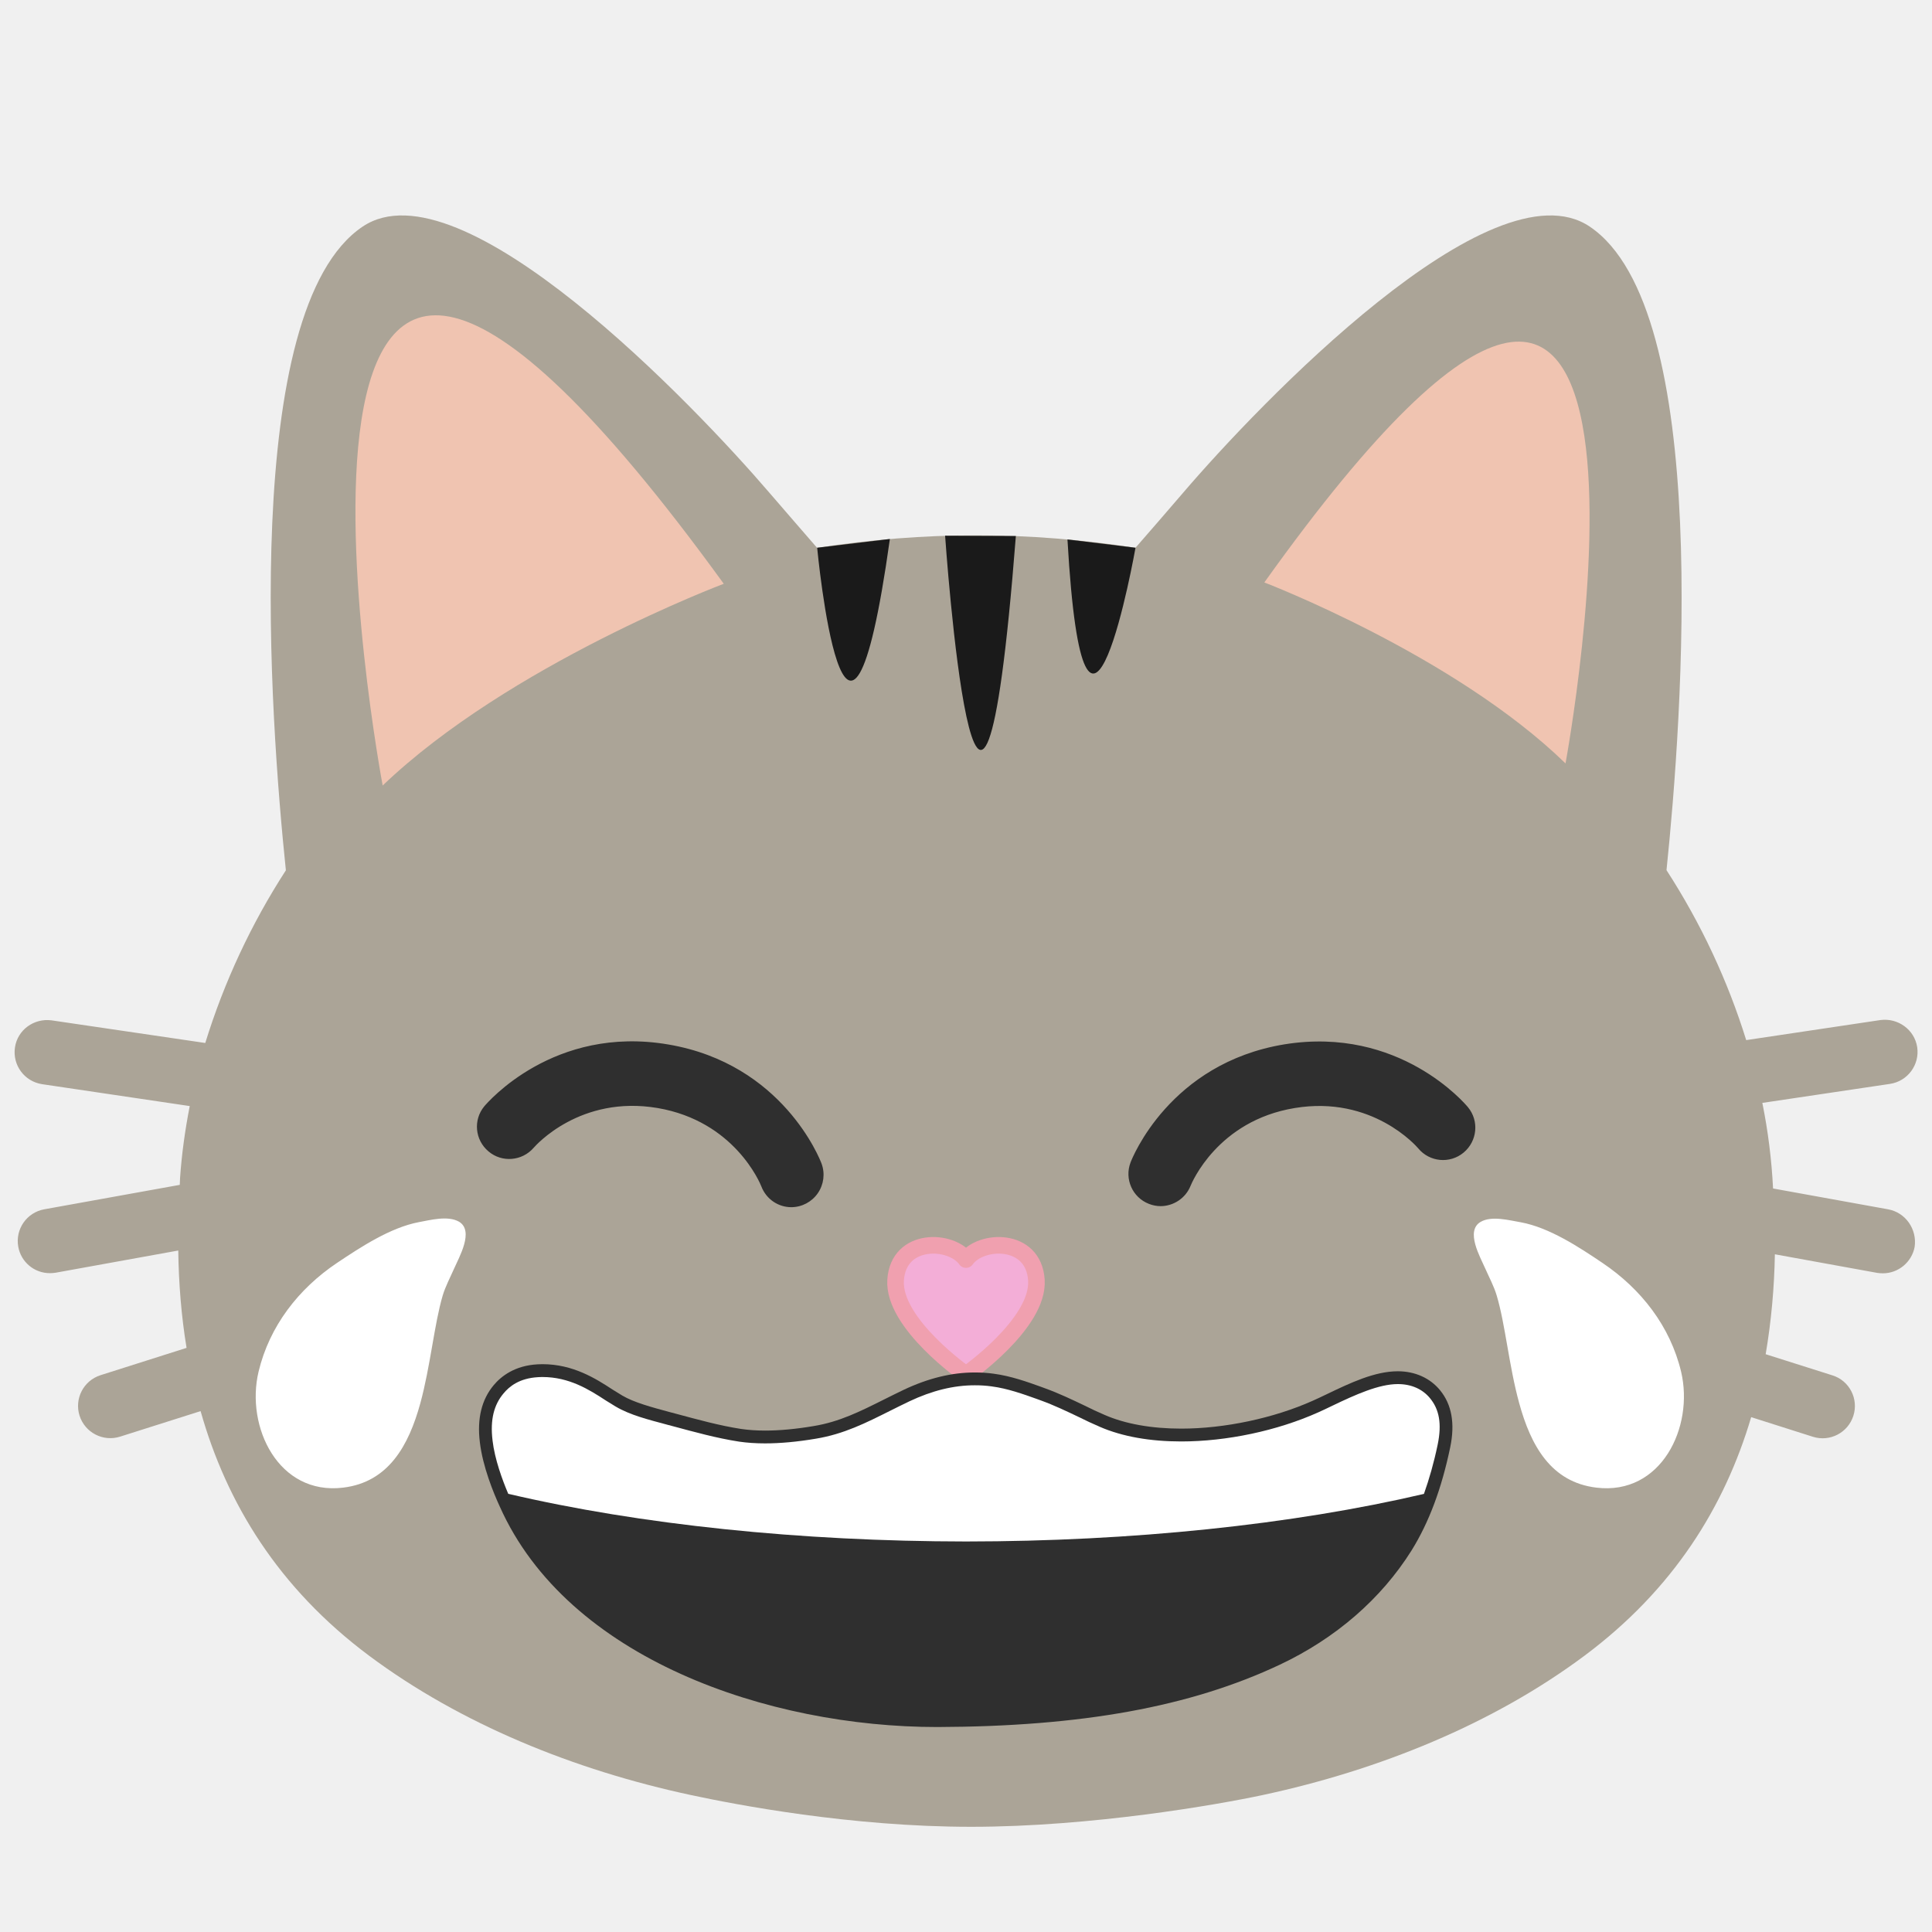
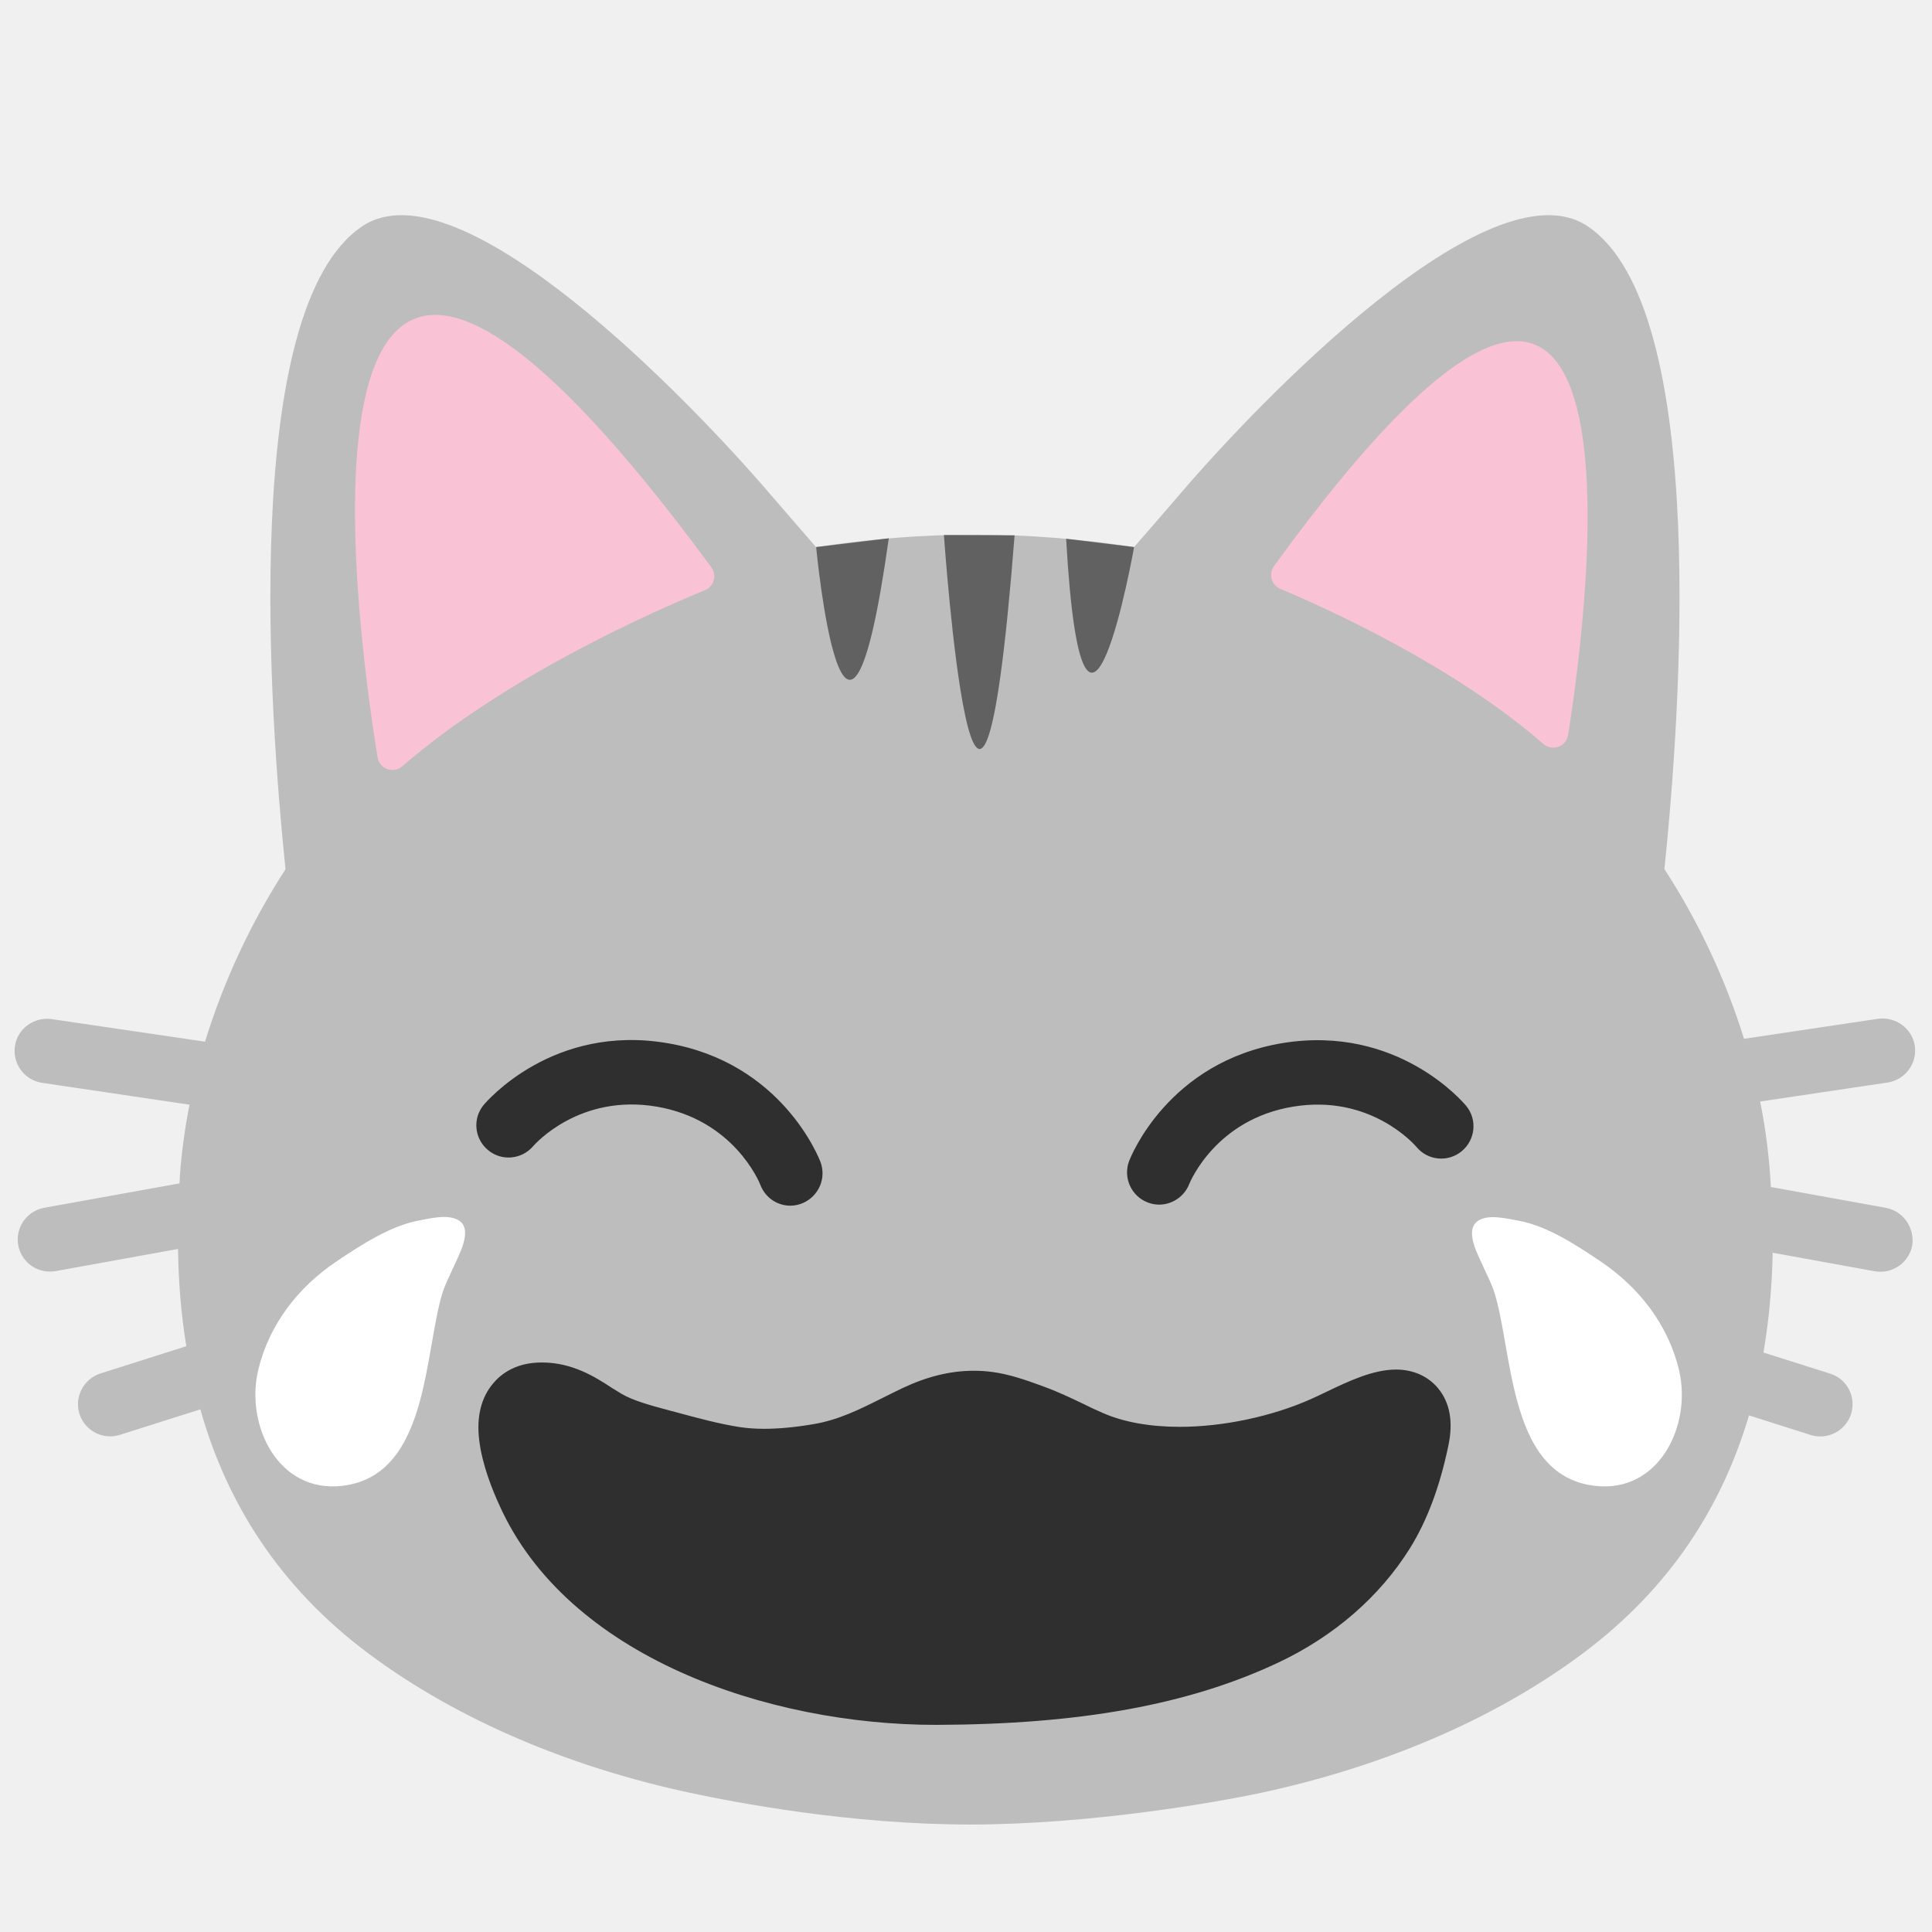
- <svg xmlns="http://www.w3.org/2000/svg" width="128" height="128">
-   <ellipse cx="-80.371" cy="45.945" rx="12.13" ry="9.33" transform="rotate(-75.375)" fill="#fff" />
-   <path d="M113.32 85.99c3 6 1.69 12.72-2.93 15.03-4.6 2.3-10.77-.69-13.77-6.68s-1.69-12.72 2.92-15.03c4.61-2.31 10.78.68 13.78 6.68z" fill="#fff" />
-   <path fill="#2f2f2f" d="M30.58 61.74h68.3v18.5h-68.3z" />
-   <path d="M125.09 80.12l-7.62-1.38a38.34 38.34 0 0 0-.71-5.67l8.46-1.26a2.144 2.144 0 0 0 1.8-2.43c-.18-1.17-1.28-1.95-2.43-1.8l-8.9 1.33c-1.21-3.9-2.98-7.71-5.28-11.26 1.04-10.02 3.05-37.17-5.09-42.64-6.5-4.36-21.96 11.82-26.93 17.63-1.15 1.34-2.2 2.55-3.16 3.65-3.48-.53-7.02-.83-10.55-.82-3.53-.01-7.06.29-10.55.82-.96-1.1-2-2.31-3.16-3.65-4.98-5.81-20.44-21.99-26.94-17.63-8.15 5.47-6.13 32.64-5.09 42.65A46.09 46.09 0 0 0 13.6 69.1L3.41 67.6c-1.16-.15-2.25.63-2.42 1.8-.17 1.17.63 2.25 1.8 2.43l9.78 1.45c-.31 1.59-.53 3.17-.64 4.76-.01.15-.01.31-.02.46l-8.98 1.62a2.134 2.134 0 0 0-1.72 2.48 2.123 2.123 0 0 0 2.1 1.75c.12 0 .25-.01.38-.03l8.12-1.47c.03 2.17.2 4.33.55 6.45l-5.7 1.81a2.138 2.138 0 0 0-1.39 2.68 2.14 2.14 0 0 0 2.69 1.39l5.33-1.69c1.72 6.09 5.14 11.71 11.17 16.21 6.05 4.51 13.57 7.57 21.33 9.23 2.94.63 10.56 2.1 18.55 2.1s16.35-1.47 19.3-2.1c7.75-1.66 15.28-4.72 21.33-9.23 5.9-4.4 9.29-9.87 11.05-15.81l4.09 1.3a2.136 2.136 0 0 0 2.68-1.39c.36-1.12-.26-2.33-1.39-2.68l-4.42-1.4c.37-2.17.57-4.39.61-6.62l6.77 1.23c.13.02.26.03.39.03 1.01 0 1.91-.73 2.1-1.75.17-1.17-.6-2.28-1.76-2.49zm-95.01 3.94c-.25.57-.57 1.17-.75 1.77-.56 1.9-.81 4.67-1.48 7.13-.77 2.81-2.11 5.24-5.12 5.6-4.28.52-6.47-4.02-5.6-7.68.72-3.02 2.65-5.5 5.2-7.21 1.57-1.05 3.53-2.34 5.42-2.7.77-.14 1.92-.45 2.66-.03 1.02.61 0 2.36-.33 3.12zm2.28-7.78c-.9-.76-1.02-2.09-.27-2.99.19-.22 4.59-5.39 12.19-4.09 7.59 1.29 10.05 7.62 10.15 7.89a2.147 2.147 0 0 1-2 2.89c-.86 0-1.66-.52-1.99-1.38-.08-.21-1.78-4.32-6.87-5.19-5.12-.87-8.08 2.48-8.21 2.63-.77.89-2.11 1-3 .24zm61.6-.2c-.11-.13-3.05-3.52-8.18-2.67-5.12.84-6.83 4.98-6.9 5.15-.33.83-1.14 1.35-1.99 1.35-.25 0-.52-.05-.77-.15a2.129 2.129 0 0 1-1.22-2.74c.1-.27 2.59-6.58 10.2-7.83 7.61-1.23 11.98 3.95 12.16 4.17.75.91.61 2.25-.29 3-.91.76-2.26.63-3.01-.28zm11.81 22.48c-3.02-.36-4.35-2.79-5.12-5.6-.68-2.47-.92-5.23-1.49-7.13-.18-.61-.5-1.2-.75-1.77-.33-.76-1.35-2.51-.31-3.11.73-.42 1.89-.1 2.66.03 1.89.35 3.85 1.64 5.42 2.7 2.55 1.72 4.48 4.19 5.2 7.21.86 3.66-1.32 8.19-5.61 7.67z" fill="#aba497" />
-   <path d="M68.664 84.813c.181 2.88-4.664 6.255-4.664 6.255s-4.845-3.375-4.664-6.255c.182-2.88 3.704-2.728 4.664-1.364.96-1.364 4.482-1.516 4.664 1.364z" fill="#f3aed7" stroke="#f0a0af" stroke-width="1.1" stroke-linecap="round" stroke-linejoin="round" />
-   <path d="M35.94 90.38c-.04 0-.27.01-.32.01-1.51.08-2.42.79-2.91 1.38-.8.95-1.11 2.22-.92 3.77.19 1.63.91 3.38 1.32 4.27 4.5 10.09 17.8 14.61 28.98 14.61 9.58-.03 16.78-1.34 22.7-4.13 3.69-1.74 6.71-4.35 8.73-7.57 1.16-1.87 1.99-4.1 2.56-6.83.33-1.58.1-2.84-.67-3.78-.66-.81-1.66-1.26-2.8-1.26-1.53 0-3.15.77-4.71 1.52-.33.16-.63.3-.92.43-2.59 1.16-5.85 1.85-8.72 1.85-1.96 0-3.71-.31-5.08-.91-.45-.19-.89-.4-1.33-.62-.82-.39-1.67-.8-2.61-1.14l-.27-.1c-.89-.32-2-.72-3.15-.87-.43-.06-.83-.08-1.24-.08-1.53 0-3.08.38-4.71 1.15-.44.21-.86.42-1.28.63-1.6.8-2.97 1.49-4.68 1.77-1.18.2-2.27.3-3.22.3-.58 0-1.12-.04-1.6-.11-1.42-.22-2.83-.61-4.32-1.01l-.34-.09c-1.27-.34-2.44-.66-3.2-1.11-.23-.14-.44-.27-.65-.4-1.1-.72-2.61-1.68-4.64-1.68z" fill="#2f2f2f" />
-   <path d="M35.94 91.23c.049 0-.058.002-.127.004-.07.003-.114.006-.194.006h.045c-1.263.067-1.925.622-2.299 1.073l-.002.002-.002.002c-.63.747-.898 1.736-.728 3.119v.006c.143 1.227.647 2.607 1.039 3.527A50.172 15.406 0 0 0 64 102.127a50.172 15.406 0 0 0 30.34-3.152c.352-.995.66-2.066.908-3.258.295-1.414.09-2.353-.496-3.069v-.002c-.492-.603-1.226-.947-2.143-.947-1.245 0-2.782.687-4.34 1.436-.334.162-.64.307-.94.441-2.72 1.218-6.063 1.924-9.07 1.924-2.044 0-3.896-.316-5.41-.977l-.001-.002a23.59 23.59 0 0 1-1.364-.634c-.822-.391-1.644-.786-2.533-1.108h-.002l-.265-.097c-.891-.32-1.946-.695-2.973-.828l-.004-.002h-.004a7.92 7.92 0 0 0-1.123-.073c-1.388 0-2.807.342-4.346 1.069l-.002.002c-.429.204-.84.41-1.261.62-1.6.8-3.066 1.544-4.924 1.848-1.217.206-2.35.31-3.358.31-.618 0-1.197-.04-1.722-.116l-.004-.002h-.004c-1.485-.23-2.922-.629-4.406-1.028l-.342-.09-.002-.001c-1.273-.341-2.475-.645-3.412-1.2l-.004-.002-.004-.002c-.233-.142-.446-.274-.656-.404l-.01-.006-.008-.006c-1.091-.714-2.413-1.54-4.176-1.54z" fill="#fff" stroke-width=".78" stroke-linejoin="round" />
-   <path d="M25.353 52.043S14.066-8.044 47.951 38.677c0 0-14.232 5.357-22.598 13.366zM103.72 50.578s9.968-53.896-19.955-11.989c0 0 12.569 4.805 19.955 11.989z" fill="#f0c4b1" fill-rule="evenodd" stroke-width="3.78" stroke-linecap="round" stroke-linejoin="round" />
-   <path d="M54.14 36.29s1.907 20.197 4.817-.581M75.23 36.29s-3.382 19.114-4.508-.55M62.616 35.493s2.2 31.92 4.687.021" fill="#1a1a1a" fill-rule="evenodd" stroke-width="3.78" stroke-linecap="round" stroke-linejoin="round" />
+ <svg xmlns="http://www.w3.org/2000/svg" width="100%" height="100%" viewBox="0 0 534 534" version="1.1" xml:space="preserve" style="fill-rule:evenodd;clip-rule:evenodd;stroke-linejoin:round;stroke-miterlimit:2;">
+   <path d="M63.065,362.55c7.043,-26.991 29.616,-44.506 50.377,-39.089c20.76,5.417 31.897,31.729 24.854,58.72c-7.043,26.991 -29.616,44.506 -50.377,39.088c-20.76,-5.417 -31.897,-31.729 -24.854,-58.719Z" style="fill:#fff;" />
+   <path d="M472.167,358.292c12.5,25 7.041,53 -12.209,62.625c-19.166,9.583 -44.875,-2.875 -57.375,-27.834c-12.5,-24.958 -7.041,-53 12.167,-62.625c19.208,-9.625 44.917,2.834 57.417,27.834Z" style="fill:#fff;fill-rule:nonzero;" />
+   <rect x="127.417" y="257.25" width="284.583" height="77.083" style="fill:#2f2f2f;fill-rule:nonzero;" />
+   <path d="M521.208,333.833l-31.75,-5.75c-0.397,-7.937 -1.386,-15.834 -2.958,-23.625l35.25,-5.25c4.828,-0.732 8.207,-5.293 7.5,-10.125c-0.75,-4.875 -5.333,-8.125 -10.125,-7.5l-37.083,5.542c-5.042,-16.25 -12.417,-32.125 -22,-46.917c4.333,-41.75 12.708,-154.875 -21.209,-177.666c-27.083,-18.167 -91.5,49.25 -112.208,73.458c-4.792,5.583 -9.167,10.625 -13.167,15.208c-14.5,-2.208 -29.25,-3.458 -43.958,-3.416c-14.708,-0.042 -29.417,1.208 -43.958,3.416c-4,-4.583 -8.334,-9.625 -13.167,-15.208c-20.75,-24.208 -85.167,-91.625 -112.25,-73.458c-33.958,22.791 -25.542,136 -21.208,177.708c-9.568,14.793 -17.055,30.832 -22.25,47.667l-42.459,-6.25c-4.833,-0.625 -9.375,2.625 -10.083,7.5c-0.708,4.875 2.625,9.375 7.5,10.125l40.75,6.041c-1.292,6.625 -2.208,13.209 -2.667,19.834c-0.041,0.625 -0.041,1.291 -0.083,1.916l-37.417,6.75c-4.214,0.763 -7.309,4.467 -7.309,8.75c0,0.531 0.048,1.061 0.143,1.584c0.752,4.217 4.466,7.312 8.75,7.291c0.5,0 1.041,-0.041 1.583,-0.125l33.833,-6.125c0.125,9.042 0.834,18.042 2.292,26.875l-23.75,7.542c-4.647,1.48 -7.258,6.516 -5.792,11.167c1.174,3.69 4.625,6.214 8.497,6.214c0.921,-0 1.835,-0.143 2.712,-0.423l22.208,-7.041c7.167,25.375 21.417,48.791 46.542,67.541c25.208,18.792 56.541,31.542 88.875,38.459c12.25,2.625 44,8.75 77.291,8.75c33.292,-0 68.125,-6.125 80.417,-8.75c32.292,-6.917 63.667,-19.667 88.875,-38.459c24.583,-18.333 38.708,-41.125 46.042,-65.875l17.041,5.417c4.652,1.471 9.69,-1.142 11.167,-5.792c1.5,-4.666 -1.083,-9.708 -5.792,-11.166l-18.416,-5.834c1.541,-9.041 2.375,-18.291 2.541,-27.583l28.209,5.125c0.541,0.083 1.083,0.125 1.625,0.125c4.208,0 7.958,-3.042 8.75,-7.292c0.708,-4.875 -2.5,-9.5 -7.334,-10.375Zm-395.875,16.417c-1.041,2.375 -2.375,4.875 -3.125,7.375c-2.333,7.917 -3.375,19.458 -6.166,29.708c-3.209,11.709 -8.792,21.834 -21.334,23.334c-17.833,2.166 -26.958,-16.75 -23.333,-32c3,-12.584 11.042,-22.917 21.667,-30.042c6.541,-4.375 14.708,-9.75 22.583,-11.25c3.208,-0.583 8,-1.875 11.083,-0.125c4.25,2.542 0,9.833 -1.375,13Zm9.5,-32.417c-3.75,-3.166 -4.25,-8.708 -1.125,-12.458c0.792,-0.917 19.125,-22.458 50.792,-17.042c31.625,5.375 41.875,31.75 42.292,32.875c0.365,0.992 0.552,2.04 0.552,3.096c0,4.885 -4.001,8.913 -8.886,8.946c-3.583,0 -6.916,-2.167 -8.291,-5.75c-0.334,-0.875 -7.417,-18 -28.625,-21.625c-21.334,-3.625 -33.667,10.333 -34.209,10.958c-3.208,3.709 -8.791,4.167 -12.5,1Zm256.667,-0.833c-0.458,-0.542 -12.708,-14.667 -34.083,-11.125c-21.334,3.5 -28.459,20.75 -28.75,21.458c-1.375,3.459 -4.75,5.625 -8.292,5.625c-1.042,0 -2.167,-0.208 -3.208,-0.625c-4.513,-1.752 -6.801,-6.89 -5.084,-11.416c0.417,-1.125 10.792,-27.417 42.5,-32.625c31.709,-5.125 49.917,16.458 50.667,17.375c3.125,3.791 2.542,9.375 -1.208,12.5c-3.792,3.166 -9.417,2.625 -12.542,-1.167Zm49.208,93.667c-12.583,-1.5 -18.125,-11.625 -21.333,-23.334c-2.833,-10.291 -3.833,-21.791 -6.208,-29.708c-0.75,-2.542 -2.084,-5 -3.125,-7.375c-1.375,-3.167 -5.625,-10.458 -1.292,-12.958c3.042,-1.75 7.875,-0.417 11.083,0.125c7.875,1.458 16.042,6.833 22.584,11.25c10.625,7.166 18.666,17.458 21.666,30.041c3.584,15.25 -5.5,34.125 -23.375,31.959Z" style="fill:#bdbdbd;fill-rule:nonzero;" />
+   <path d="M149.75,376.583c-0.167,0 -1.125,0.042 -1.333,0.042c-6.292,0.333 -10.084,3.292 -12.125,5.75c-3.334,3.958 -4.625,9.25 -3.834,15.708c0.792,6.792 3.792,14.084 5.5,17.792c18.75,42.042 74.167,60.875 120.75,60.875c39.917,-0.125 69.917,-5.583 94.584,-17.208c15.375,-7.25 27.958,-18.125 36.375,-31.542c4.833,-7.792 8.291,-17.083 10.666,-28.458c1.375,-6.584 0.417,-11.834 -2.791,-15.75c-2.75,-3.375 -6.917,-5.25 -11.667,-5.25c-6.375,-0 -13.125,3.208 -19.625,6.333c-1.375,0.667 -2.625,1.25 -3.833,1.792c-10.792,4.833 -24.375,7.708 -36.334,7.708c-8.166,0 -15.458,-1.292 -21.166,-3.792c-1.875,-0.791 -3.709,-1.666 -5.542,-2.583c-3.417,-1.625 -6.958,-3.333 -10.875,-4.75l-1.125,-0.417c-3.708,-1.333 -8.333,-3 -13.125,-3.625c-1.792,-0.25 -3.458,-0.333 -5.167,-0.333c-6.375,0 -12.833,1.583 -19.625,4.792c-1.833,0.875 -3.583,1.75 -5.333,2.625c-6.667,3.333 -12.375,6.208 -19.5,7.375c-4.917,0.833 -9.458,1.25 -13.417,1.25c-2.416,-0 -4.666,-0.167 -6.666,-0.459c-5.917,-0.916 -11.792,-2.541 -18,-4.208l-1.417,-0.375c-5.292,-1.417 -10.167,-2.75 -13.333,-4.625c-0.959,-0.583 -1.834,-1.125 -2.709,-1.667c-4.583,-3 -10.875,-7 -19.333,-7Z" style="fill:#2f2f2f;fill-rule:nonzero;" />
+   <path d="M111.238,211.752c-1.125,1.014 -2.713,1.335 -4.144,0.837c-1.431,-0.497 -2.477,-1.733 -2.732,-3.226c-6.473,-39.864 -30.511,-219.357 92.258,-52.555c0.765,1.04 1.004,2.377 0.647,3.618c-0.356,1.241 -1.268,2.246 -2.469,2.722c-14.066,5.77 -54.823,23.709 -83.56,48.604Zm315.301,-6.177c1.126,1.021 2.72,1.345 4.155,0.845c1.435,-0.5 2.483,-1.744 2.731,-3.244c5.9,-37.342 25.939,-194.454 -81.303,-46.697c-0.752,1.037 -0.985,2.363 -0.632,3.595c0.354,1.231 1.254,2.232 2.442,2.713c12.746,5.337 47.61,21.058 72.607,42.788Z" style="fill:#f9c3d5;" />
+   <path d="M225.583,151.208c0,0 7.946,84.154 20.071,-2.421m67.804,2.421c0,0 -14.091,79.642 -18.783,-2.291m-33.775,-1.029c0,-0 9.167,133 19.529,0.087" style="fill:#616161;" />
</svg>
